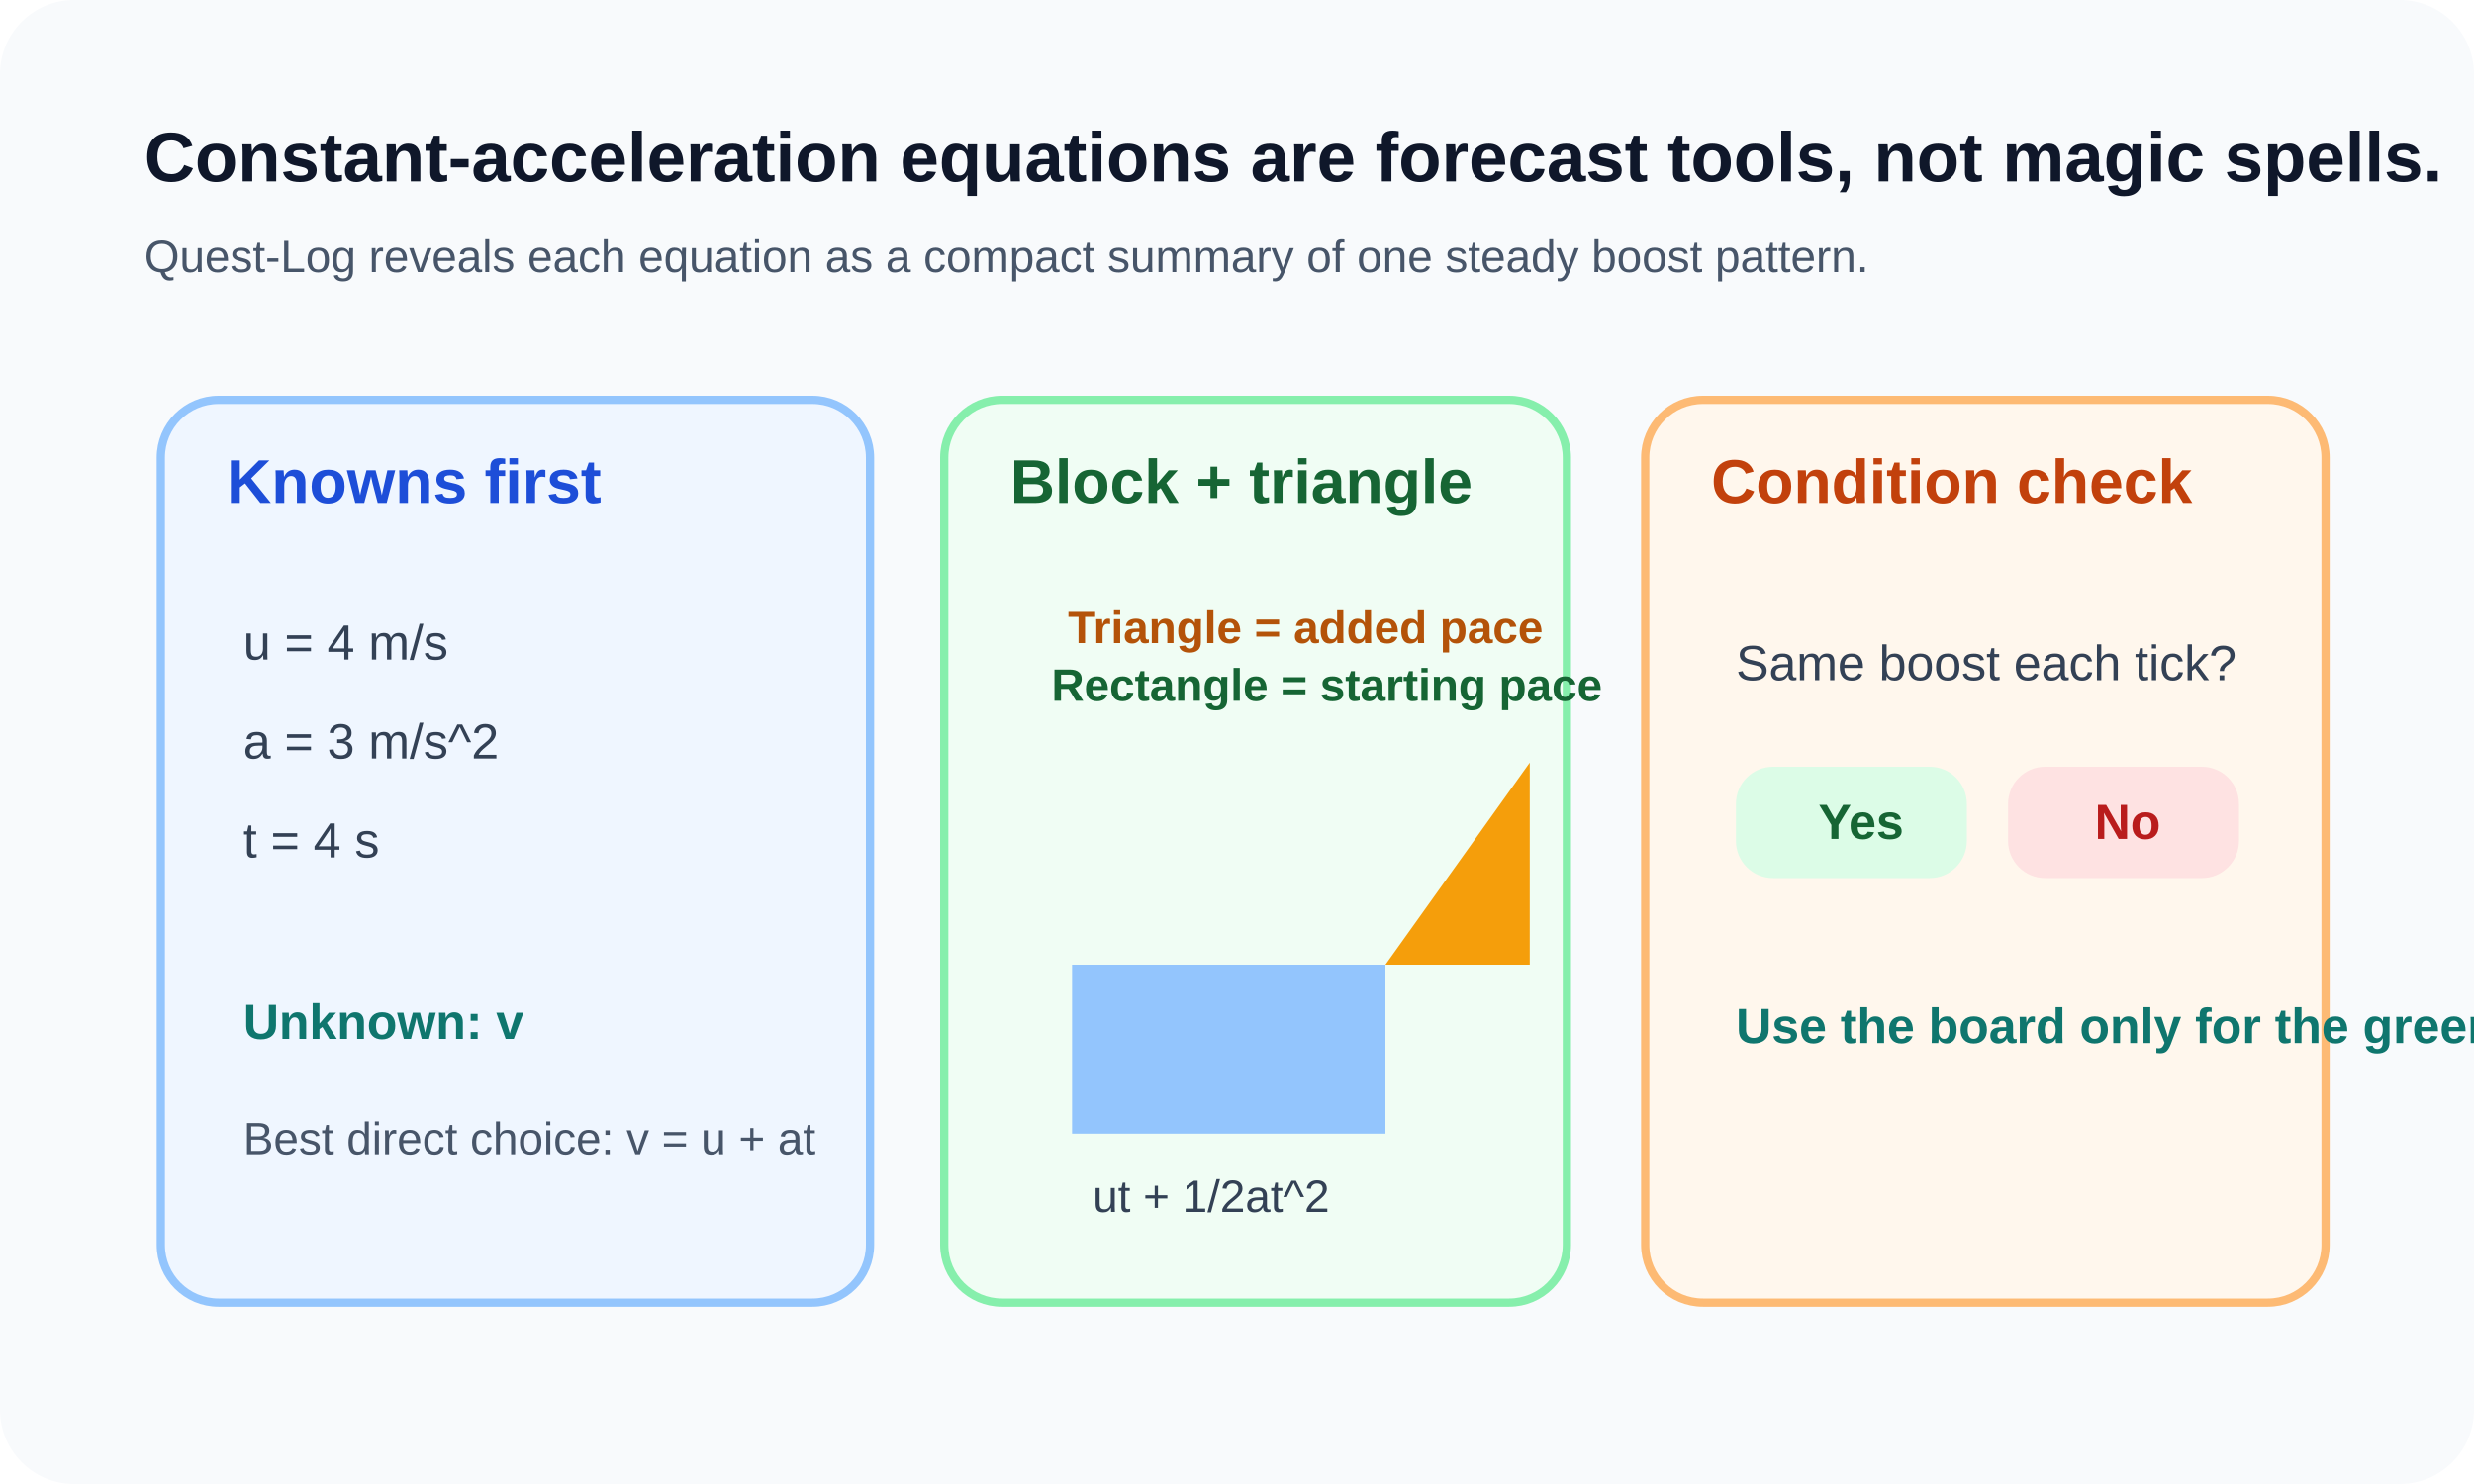
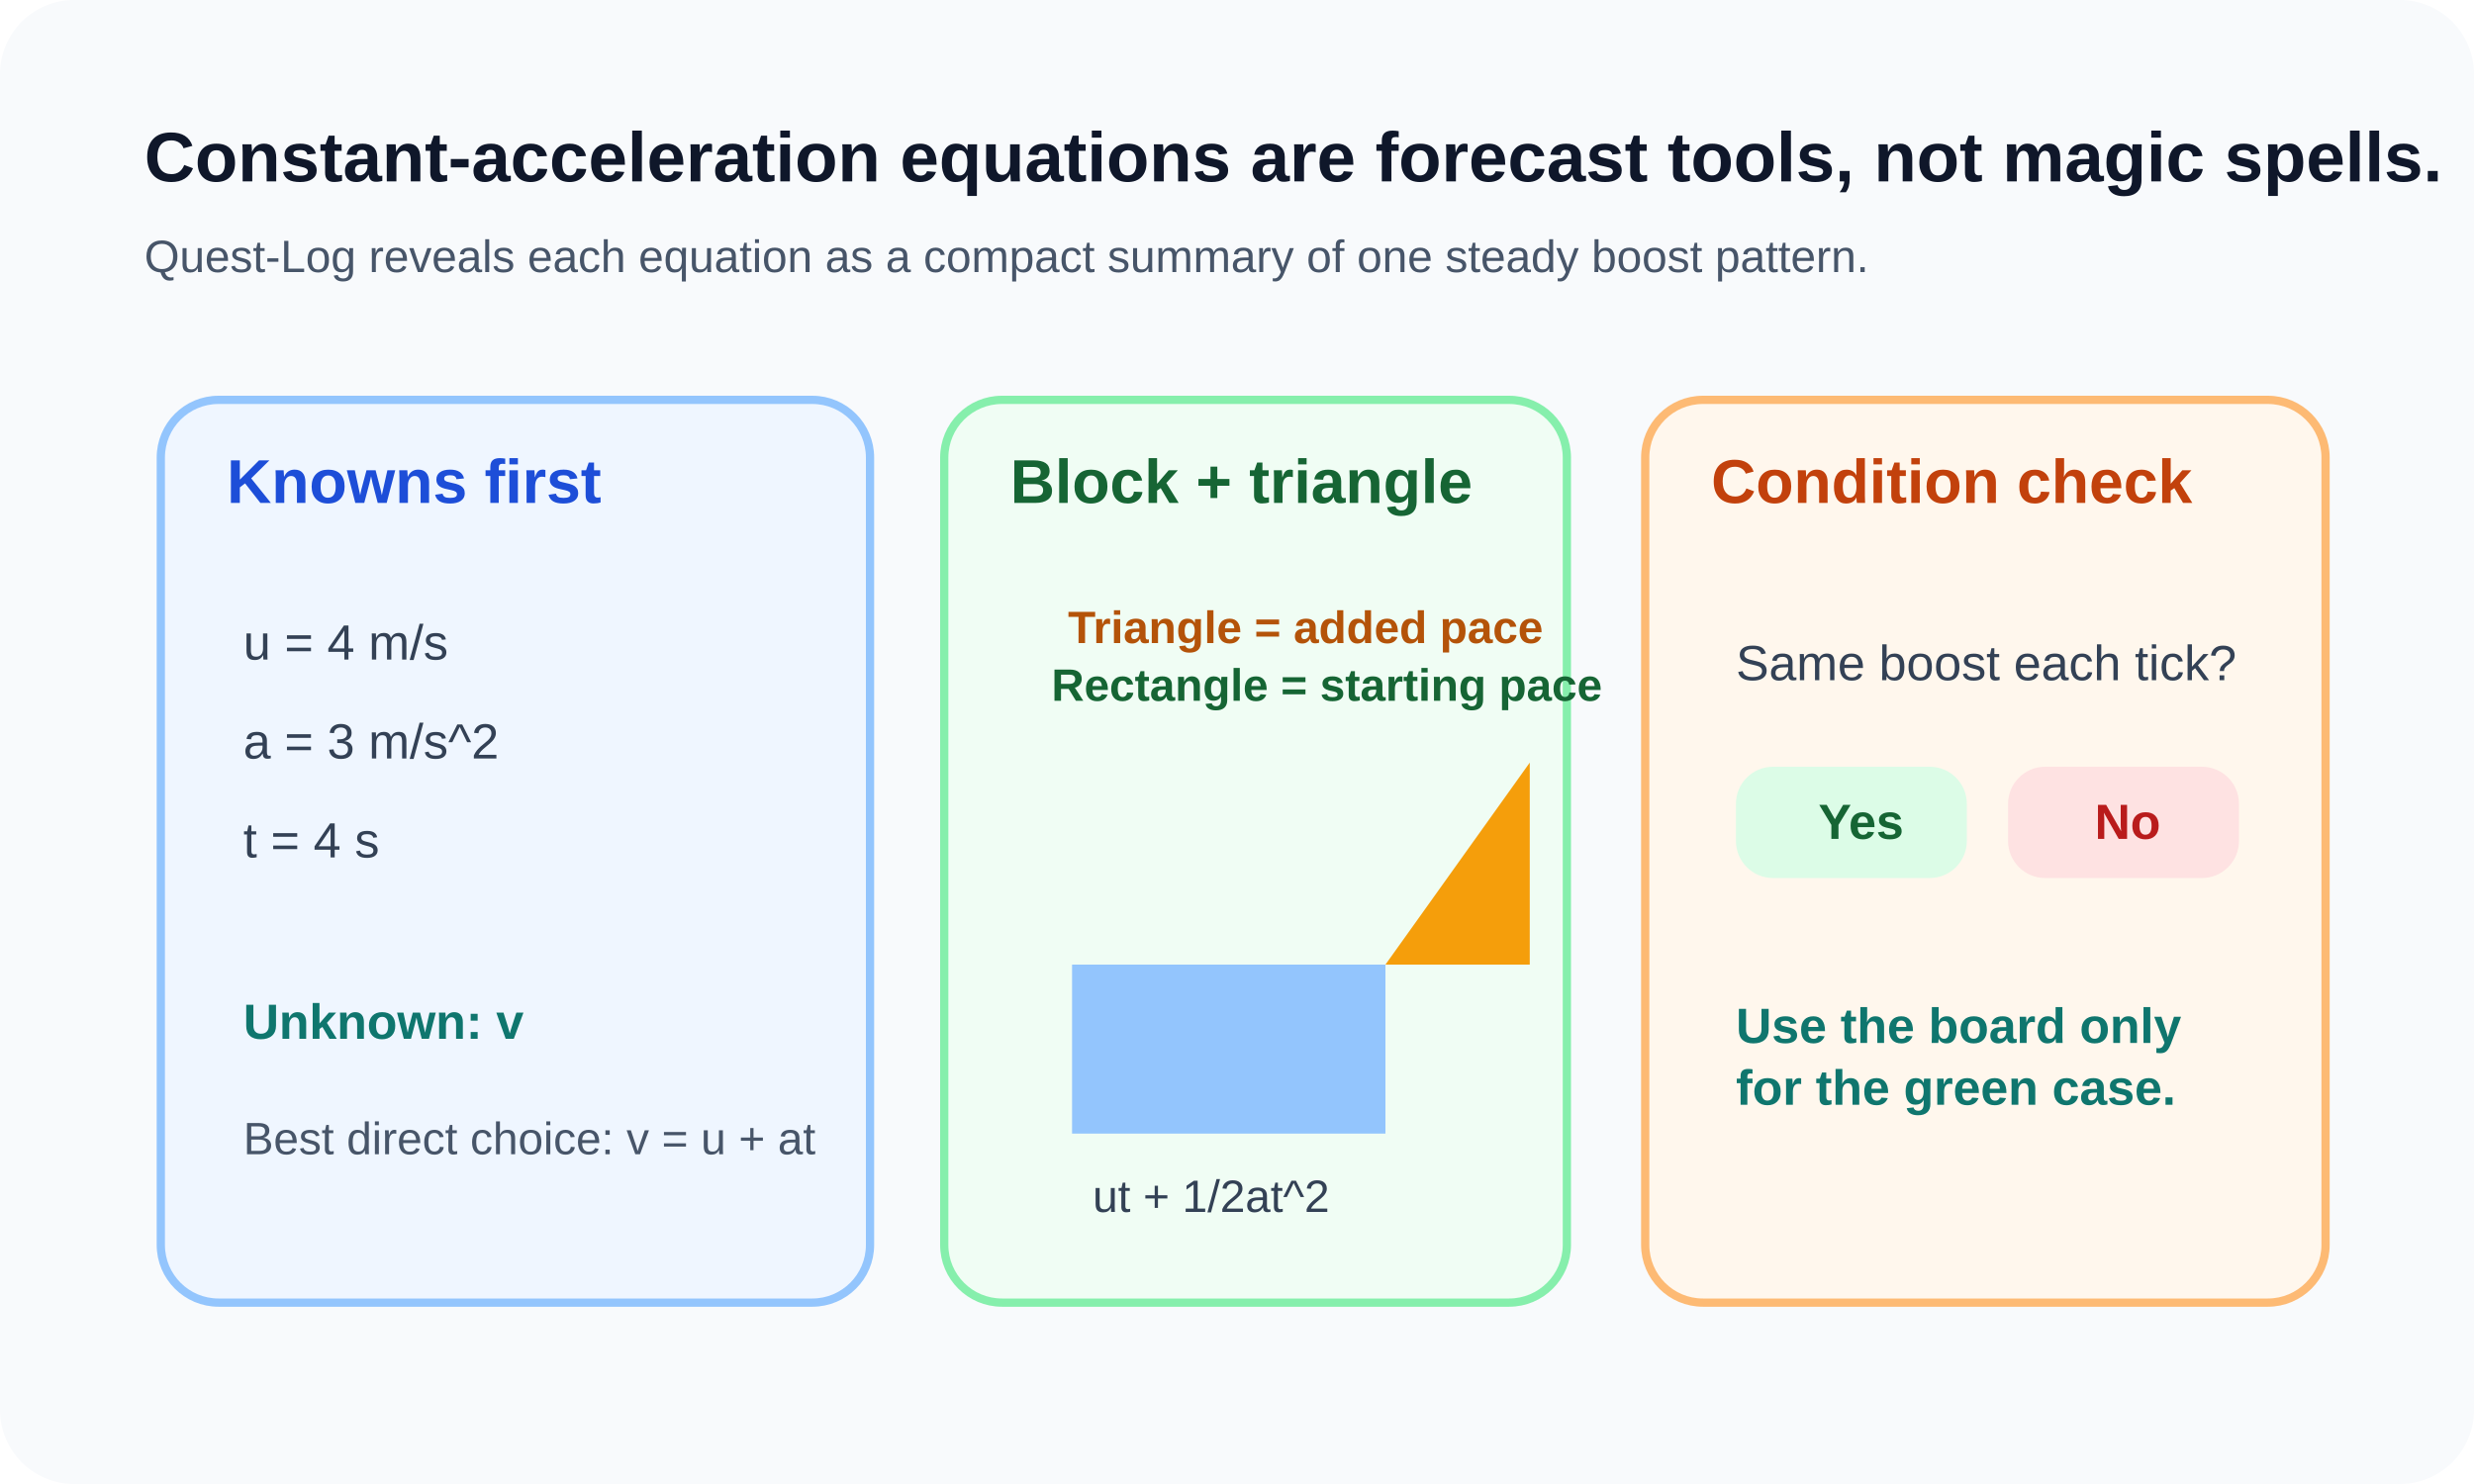
<svg xmlns="http://www.w3.org/2000/svg" width="1200" height="720" viewBox="0 0 1200 720" fill="none">
  <rect width="1200" height="720" rx="36" fill="#F8FAFC" />
  <text x="70" y="88" fill="#0F172A" font-family="Segoe UI, Arial, sans-serif" font-size="34" font-weight="700">Constant-acceleration equations are forecast tools, not magic spells.</text>
  <text x="70" y="132" fill="#475569" font-family="Segoe UI, Arial, sans-serif" font-size="22">Quest-Log reveals each equation as a compact summary of one steady boost pattern.</text>
  <rect x="78" y="194" width="344" height="438" rx="28" fill="#EFF6FF" stroke="#93C5FD" stroke-width="4" />
  <text x="110" y="244" fill="#1D4ED8" font-family="Segoe UI, Arial, sans-serif" font-size="30" font-weight="700">Knowns first</text>
  <text x="118" y="320" fill="#334155" font-family="Segoe UI, Arial, sans-serif" font-size="24">u = 4 m/s</text>
  <text x="118" y="368" fill="#334155" font-family="Segoe UI, Arial, sans-serif" font-size="24">a = 3 m/s^2</text>
  <text x="118" y="416" fill="#334155" font-family="Segoe UI, Arial, sans-serif" font-size="24">t = 4 s</text>
  <text x="118" y="504" fill="#0F766E" font-family="Segoe UI, Arial, sans-serif" font-size="24" font-weight="700">Unknown: v</text>
  <text x="118" y="560" fill="#475569" font-family="Segoe UI, Arial, sans-serif" font-size="22">Best direct choice: v = u + at</text>
  <rect x="458" y="194" width="302" height="438" rx="28" fill="#F0FDF4" stroke="#86EFAC" stroke-width="4" />
  <text x="490" y="244" fill="#166534" font-family="Segoe UI, Arial, sans-serif" font-size="30" font-weight="700">Block + triangle</text>
  <rect x="520" y="468" width="152" height="82" fill="#93C5FD" />
  <path d="M672 468L742 468L742 370Z" fill="#F59E0B" />
  <text x="530" y="588" fill="#334155" font-family="Segoe UI, Arial, sans-serif" font-size="22">ut + 1/2at^2</text>
  <text x="510" y="340" fill="#166534" font-family="Segoe UI, Arial, sans-serif" font-size="22" font-weight="700">Rectangle = starting pace</text>
  <text x="518" y="312" fill="#B45309" font-family="Segoe UI, Arial, sans-serif" font-size="22" font-weight="700">Triangle = added pace</text>
  <rect x="798" y="194" width="330" height="438" rx="28" fill="#FFF7ED" stroke="#FDBA74" stroke-width="4" />
  <text x="830" y="244" fill="#C2410C" font-family="Segoe UI, Arial, sans-serif" font-size="30" font-weight="700">Condition check</text>
  <text x="842" y="330" fill="#334155" font-family="Segoe UI, Arial, sans-serif" font-size="24">Same boost each tick?</text>
  <rect x="842" y="372" width="112" height="54" rx="18" fill="#DCFCE7" />
  <text x="882" y="407" fill="#166534" font-family="Segoe UI, Arial, sans-serif" font-size="24" font-weight="700">Yes</text>
  <rect x="974" y="372" width="112" height="54" rx="18" fill="#FEE2E2" />
  <text x="1016" y="407" fill="#B91C1C" font-family="Segoe UI, Arial, sans-serif" font-size="24" font-weight="700">No</text>
-   <text x="842" y="506" fill="#0F766E" font-family="Segoe UI, Arial, sans-serif" font-size="24" font-weight="700">Use the board only for the green case.</text>
+   <text x="842" y="506" fill="#0F766E" font-family="Segoe UI, Arial, sans-serif" font-size="24" font-weight="700">
+     <tspan x="842" dy="0">Use the board only</tspan>
+     <tspan x="842" dy="30">for the green case.</tspan>
+   </text>
</svg>
